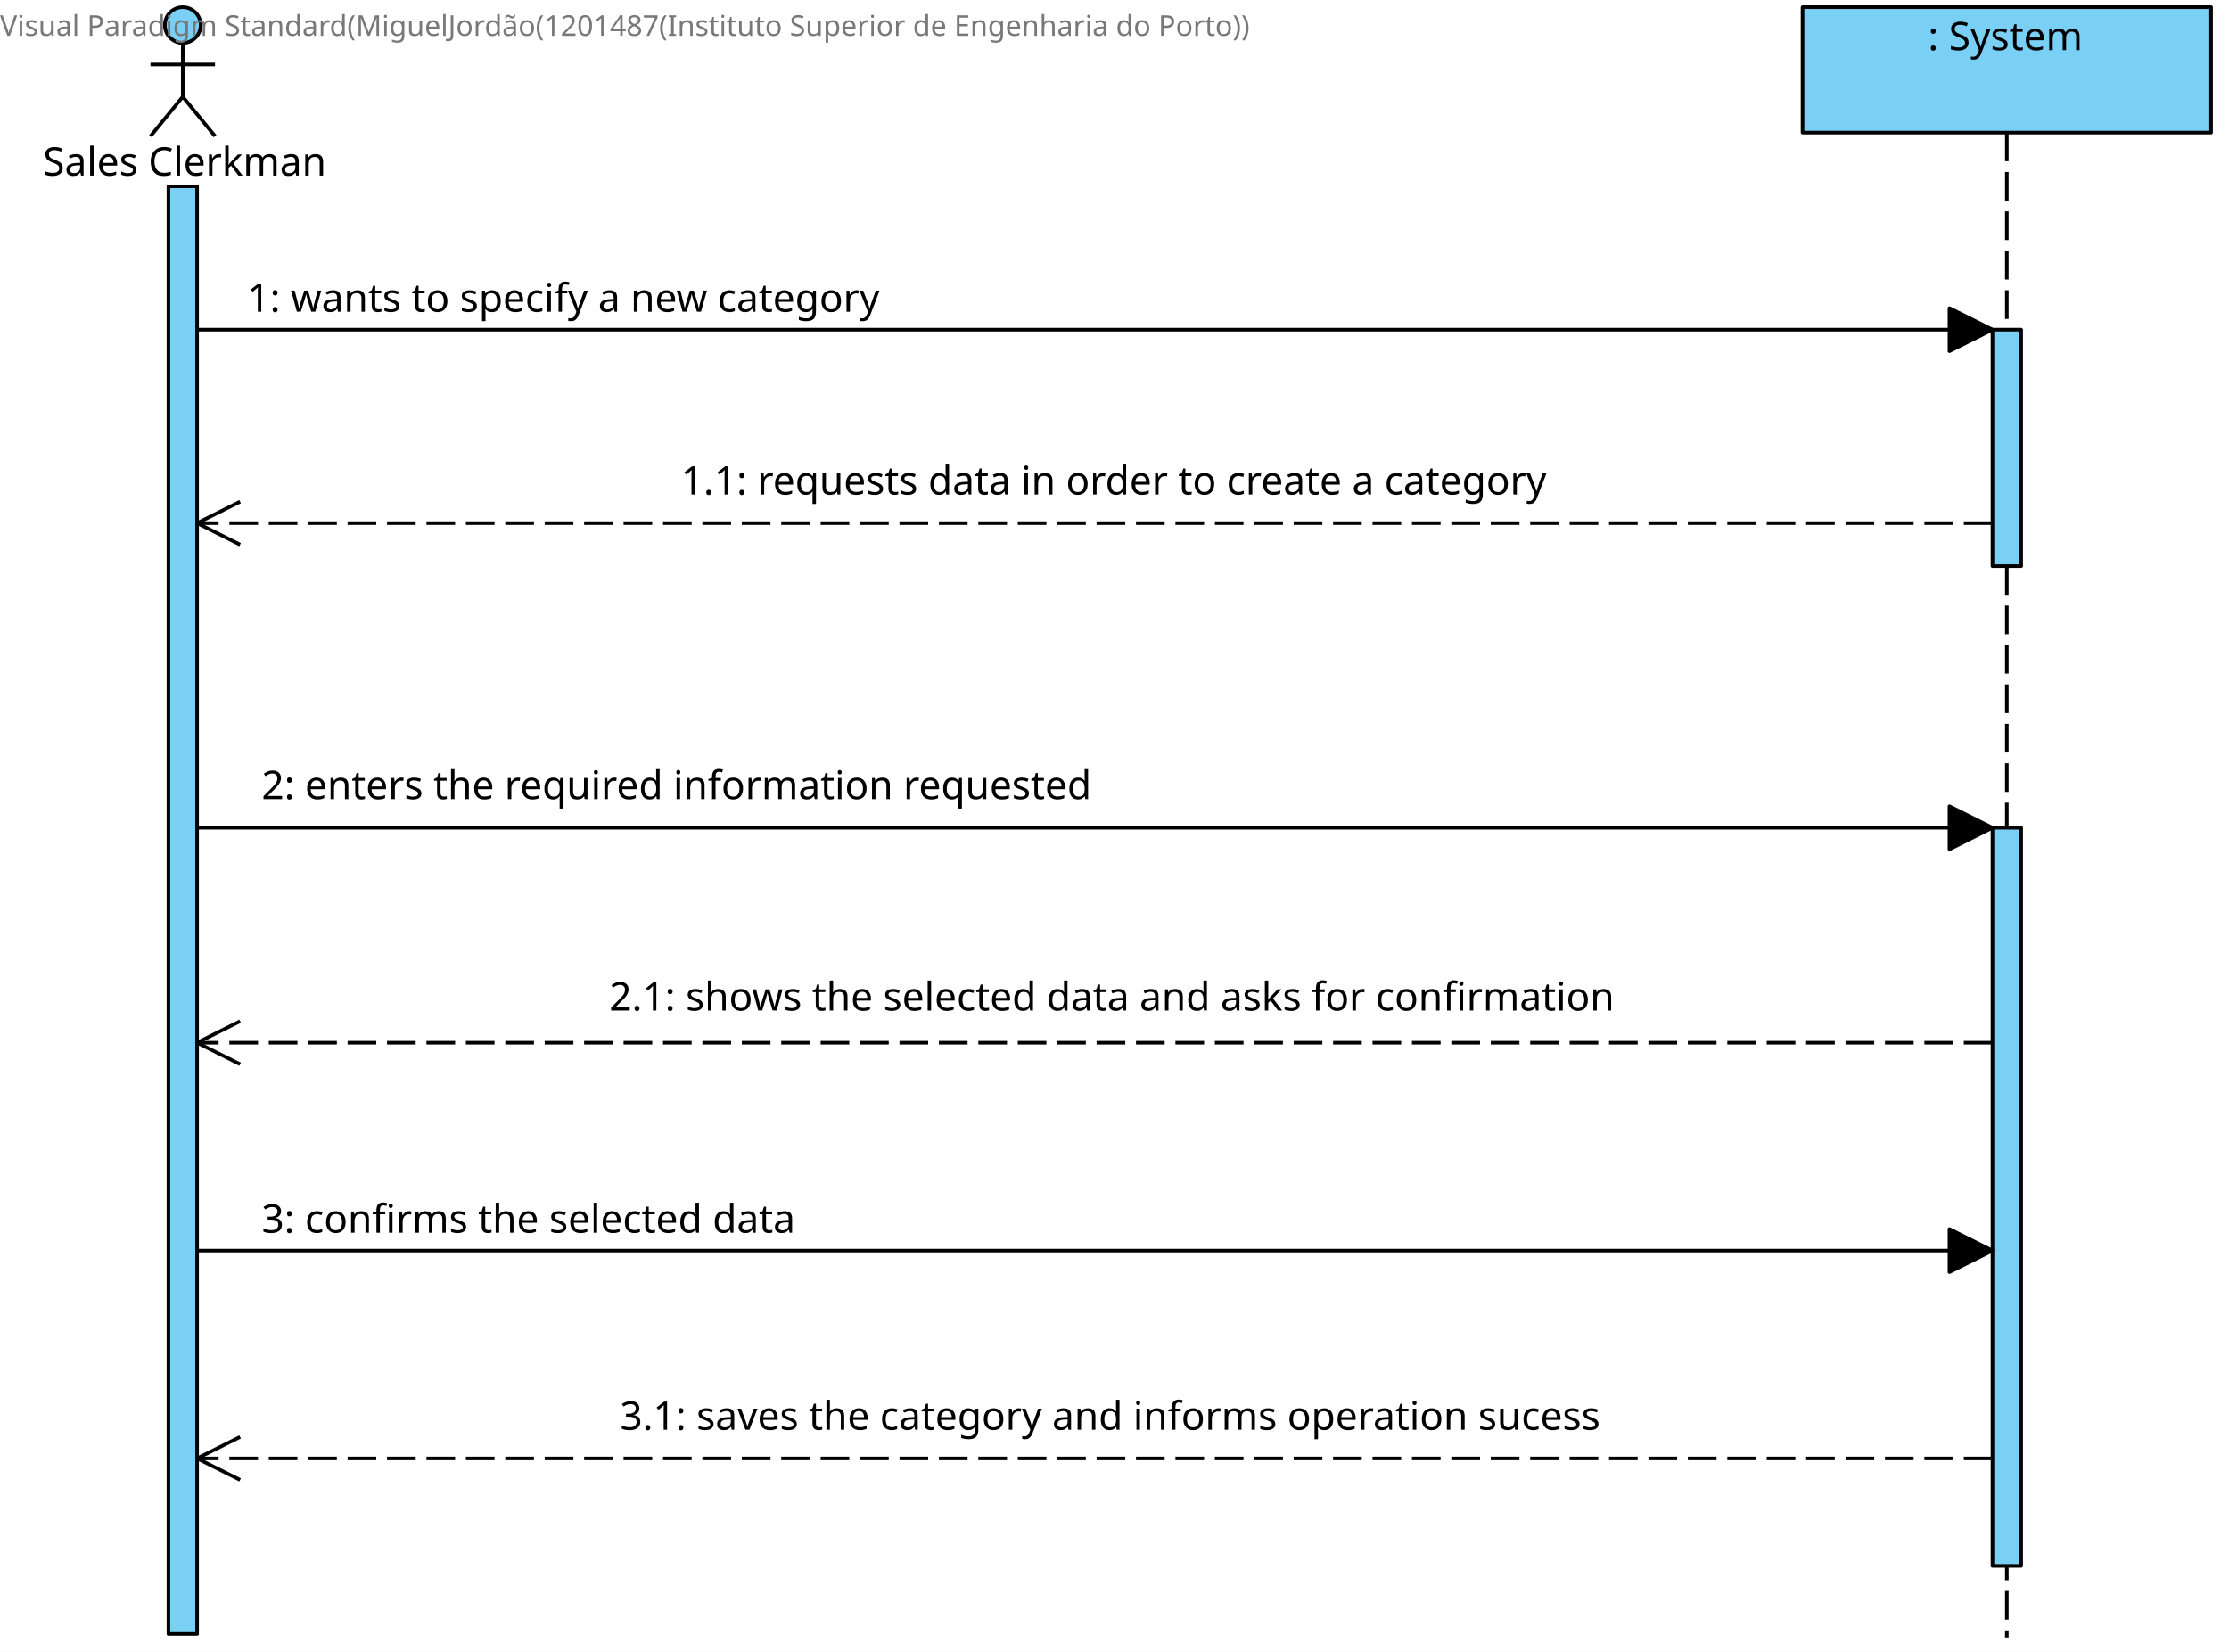
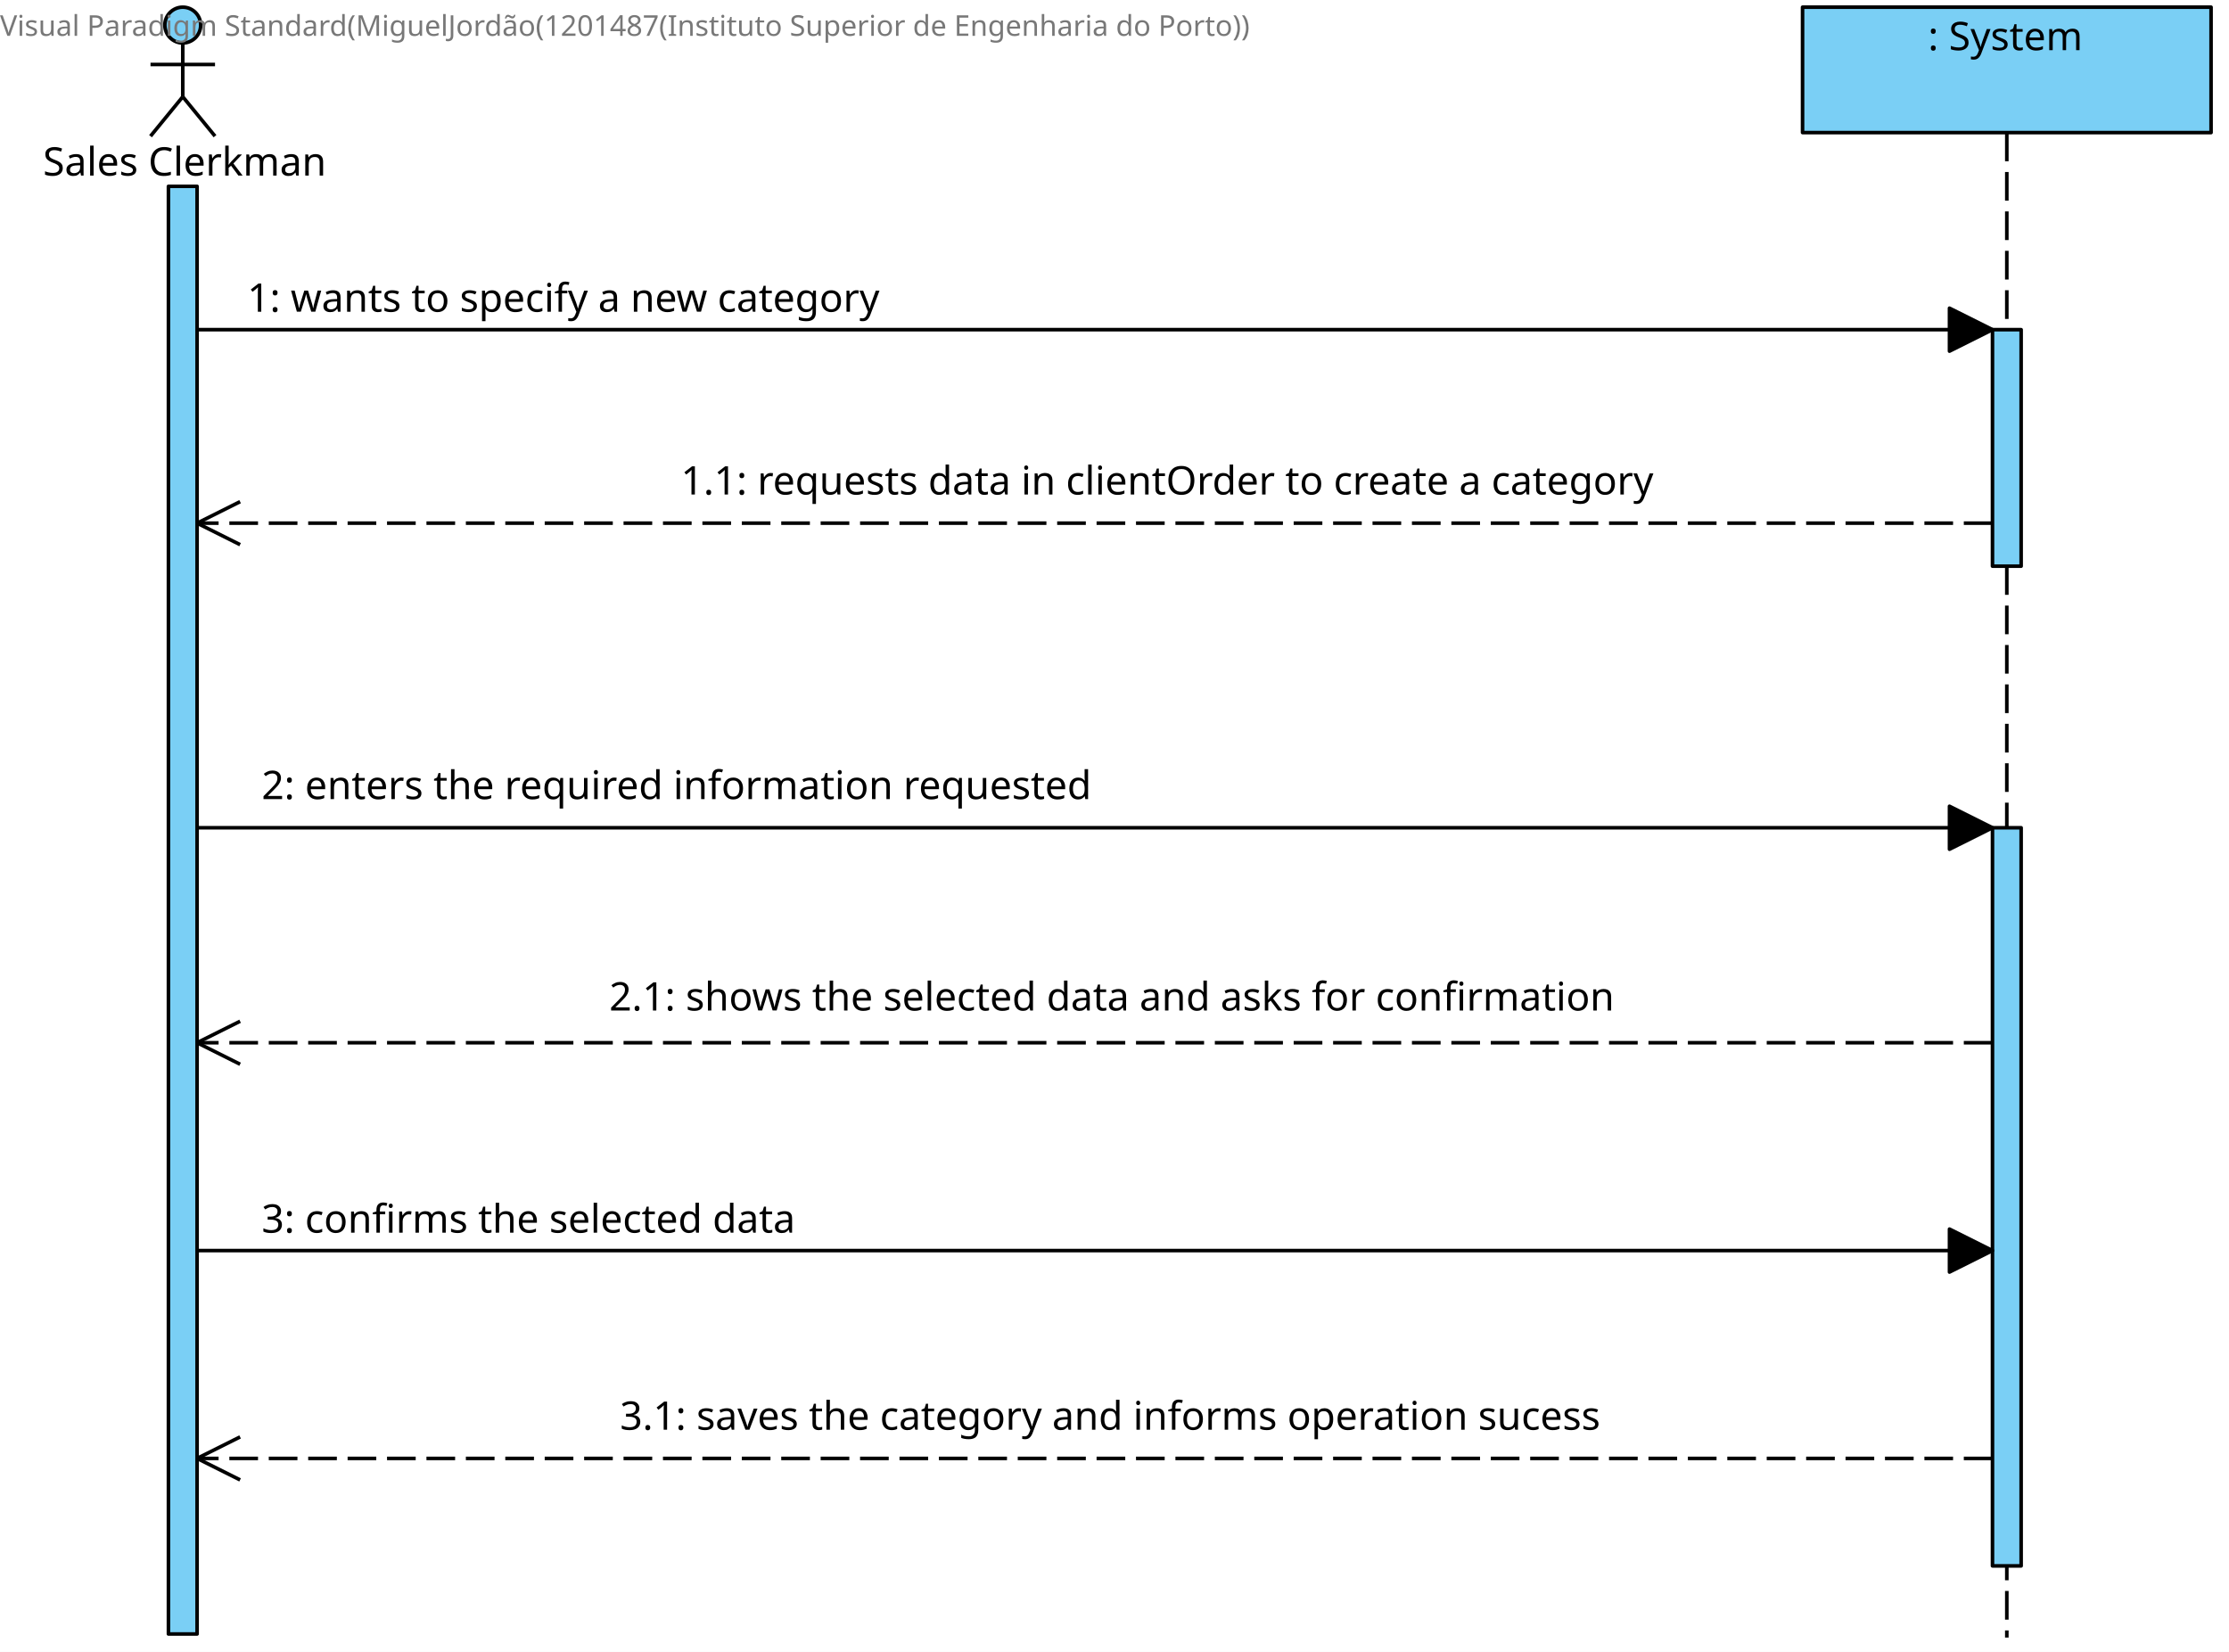
<svg xmlns="http://www.w3.org/2000/svg" fill-opacity="0" color-rendering="auto" color-interpolation="auto" text-rendering="auto" stroke="rgb(0,0,0)" stroke-linecap="square" width="622" stroke-miterlimit="10" shape-rendering="auto" stroke-opacity="0" fill="rgb(0,0,0)" stroke-dasharray="none" font-weight="normal" stroke-width="1" height="461" font-family="'Dialog'" font-style="normal" stroke-linejoin="miter" font-size="12px" stroke-dashoffset="0" image-rendering="auto">
  <defs id="genericDefs" />
  <g>
    <defs id="defs1">
      <clipPath clipPathUnits="userSpaceOnUse" id="clipPath1">
        <path d="M-7 -7 L101 -7 L101 466 L-7 466 L-7 -7 Z" />
      </clipPath>
      <clipPath clipPathUnits="userSpaceOnUse" id="clipPath2">
        <path d="M-7 -7 L126 -7 L126 466 L-7 466 L-7 -7 Z" />
      </clipPath>
      <clipPath clipPathUnits="userSpaceOnUse" id="clipPath3">
        <path d="M-7 -7 L19 -7 L19 77 L-7 77 L-7 -7 Z" />
      </clipPath>
      <clipPath clipPathUnits="userSpaceOnUse" id="clipPath4">
        <path d="M-7 -7 L19 -7 L19 217 L-7 217 L-7 -7 Z" />
      </clipPath>
      <clipPath clipPathUnits="userSpaceOnUse" id="clipPath5">
        <path d="M-98 -15 L196 -15 L196 30 L-98 30 L-98 -15 Z" />
      </clipPath>
      <clipPath clipPathUnits="userSpaceOnUse" id="clipPath6">
        <path d="M-115 -15 L230 -15 L230 30 L-115 30 L-115 -15 Z" />
      </clipPath>
      <clipPath clipPathUnits="userSpaceOnUse" id="clipPath7">
        <path d="M0 0 L605 0 L605 104 L0 104 L0 0 Z" />
      </clipPath>
      <clipPath clipPathUnits="userSpaceOnUse" id="clipPath8">
        <path d="M244 33 L244 48 L55 48 L55 33 ZM424 84 L424 99 L175 99 L175 84 ZM95 0 L95 10 L0 10 L0 104 L605 104 L605 0 Z" />
      </clipPath>
      <clipPath clipPathUnits="userSpaceOnUse" id="clipPath9">
        <path d="M424 30 L424 45 L175 45 L175 30 ZM0 0 L0 104 L605 104 L605 0 Z" />
      </clipPath>
      <clipPath clipPathUnits="userSpaceOnUse" id="clipPath10">
        <path d="M294 30 L294 45 L59 45 L59 30 ZM0 0 L0 104 L156 104 L156 89 L442 89 L442 104 L605 104 L605 0 Z" />
      </clipPath>
      <clipPath clipPathUnits="userSpaceOnUse" id="clipPath11">
        <path d="M442 29 L442 44 L156 44 L156 29 ZM0 0 L0 104 L58 104 L58 91 L219 91 L219 104 L605 104 L605 0 Z" />
      </clipPath>
      <clipPath clipPathUnits="userSpaceOnUse" id="clipPath12">
        <path d="M440 30 L440 45 L159 45 L159 30 ZM0 0 L0 104 L605 104 L605 0 Z" />
      </clipPath>
      <clipPath clipPathUnits="userSpaceOnUse" id="clipPath13">
        <path d="M219 33 L219 48 L58 48 L58 33 ZM440 88 L440 103 L159 103 L159 88 ZM0 0 L0 104 L605 104 L605 0 Z" />
      </clipPath>
      <clipPath clipPathUnits="userSpaceOnUse" id="clipPath14">
        <path d="M-161 -15 L322 -15 L322 30 L-161 30 L-161 -15 Z" />
      </clipPath>
      <clipPath clipPathUnits="userSpaceOnUse" id="clipPath15">
        <path d="M-281 -15 L562 -15 L562 30 L-281 30 L-281 -15 Z" />
      </clipPath>
      <clipPath clipPathUnits="userSpaceOnUse" id="clipPath16">
        <path d="M-286 -15 L572 -15 L572 30 L-286 30 L-286 -15 Z" />
      </clipPath>
      <clipPath clipPathUnits="userSpaceOnUse" id="clipPath17">
        <path d="M-235 -15 L470 -15 L470 30 L-235 30 L-235 -15 Z" />
      </clipPath>
      <clipPath clipPathUnits="userSpaceOnUse" id="clipPath18">
        <path d="M-249 -15 L498 -15 L498 30 L-249 30 L-249 -15 Z" />
      </clipPath>
      <clipPath clipPathUnits="userSpaceOnUse" id="clipPath19">
        <path d="M-189 -15 L378 -15 L378 30 L-189 30 L-189 -15 Z" />
      </clipPath>
    </defs>
    <g fill="white" text-rendering="geometricPrecision" fill-opacity="1" stroke-opacity="1" stroke="white">
      <rect x="0" width="622" height="461" y="0" stroke="none" />
    </g>
    <g font-size="11px" transform="translate(6,2)" fill-opacity="1" fill="rgb(122,207,245)" text-rendering="geometricPrecision" image-rendering="optimizeQuality" font-family="sans-serif" stroke="rgb(122,207,245)" stroke-opacity="1">
      <circle r="5" clip-path="url(#clipPath1)" cx="45" cy="5" stroke="none" />
      <rect x="41" width="8" height="404" y="50" clip-path="url(#clipPath1)" stroke="none" />
    </g>
    <g stroke-linecap="butt" font-size="11px" transform="translate(6,2)" fill-opacity="1" fill="black" text-rendering="geometricPrecision" image-rendering="optimizeQuality" font-family="sans-serif" stroke-linejoin="round" stroke="black" stroke-opacity="1" stroke-miterlimit="0">
      <circle fill="none" r="5" clip-path="url(#clipPath1)" cx="45" cy="5" />
      <rect fill="none" x="41" width="8" height="404" y="50" clip-path="url(#clipPath1)" />
      <line y2="25" fill="none" x1="45" clip-path="url(#clipPath1)" x2="45" y1="10" />
      <line y2="36" fill="none" x1="45" clip-path="url(#clipPath1)" x2="36" y1="25" />
      <line y2="36" fill="none" x1="45" clip-path="url(#clipPath1)" x2="54" y1="25" />
      <line y2="16" fill="none" x1="36" clip-path="url(#clipPath1)" x2="54" y1="16" />
    </g>
    <g font-size="11px" transform="translate(503,2)" fill-opacity="1" fill="rgb(122,207,245)" text-rendering="geometricPrecision" image-rendering="optimizeQuality" font-family="sans-serif" stroke="rgb(122,207,245)" stroke-opacity="1">
      <rect x="0" width="114" height="35" y="0" clip-path="url(#clipPath2)" stroke="none" />
    </g>
    <g stroke-linecap="butt" font-size="11px" transform="translate(503,2)" fill-opacity="1" fill="black" text-rendering="geometricPrecision" image-rendering="optimizeQuality" font-family="sans-serif" stroke-linejoin="round" stroke="black" stroke-opacity="1" stroke-miterlimit="0">
      <rect fill="none" x="0" width="114" height="35" y="0" clip-path="url(#clipPath2)" />
      <line clip-path="url(#clipPath2)" fill="none" x1="57" x2="57" y1="35" y2="455" stroke-linejoin="bevel" stroke-dasharray="8,3" />
    </g>
    <g font-size="11px" transform="translate(556,92)" fill-opacity="1" fill="rgb(122,207,245)" text-rendering="geometricPrecision" image-rendering="optimizeQuality" font-family="sans-serif" stroke="rgb(122,207,245)" stroke-opacity="1">
      <rect x="0" width="8" height="66" y="0" clip-path="url(#clipPath3)" stroke="none" />
    </g>
    <g stroke-linecap="butt" font-size="11px" transform="translate(556,92)" fill-opacity="1" fill="black" text-rendering="geometricPrecision" image-rendering="optimizeQuality" font-family="sans-serif" stroke-linejoin="round" stroke="black" stroke-opacity="1" stroke-miterlimit="0">
      <rect fill="none" x="0" width="8" height="66" y="0" clip-path="url(#clipPath3)" />
    </g>
    <g font-size="11px" transform="translate(556,231)" fill-opacity="1" fill="rgb(122,207,245)" text-rendering="geometricPrecision" image-rendering="optimizeQuality" font-family="sans-serif" stroke="rgb(122,207,245)" stroke-opacity="1">
      <rect x="0" width="8" height="206" y="0" clip-path="url(#clipPath4)" stroke="none" />
    </g>
    <g stroke-linecap="butt" font-size="11px" transform="translate(556,231)" fill-opacity="1" fill="black" text-rendering="geometricPrecision" image-rendering="optimizeQuality" font-family="sans-serif" stroke-linejoin="round" stroke="black" stroke-opacity="1" stroke-miterlimit="0">
      <rect fill="none" x="0" width="8" height="206" y="0" clip-path="url(#clipPath4)" />
    </g>
    <g font-size="11px" transform="translate(2,37)" fill-opacity="1" fill="black" text-rendering="geometricPrecision" image-rendering="optimizeQuality" font-family="sans-serif" stroke="black" stroke-opacity="1">
      <text x="10" xml:space="preserve" y="12" clip-path="url(#clipPath5)" stroke="none">Sales Clerkman</text>
    </g>
    <g font-size="11px" transform="translate(503,2)" fill-opacity="1" fill="black" text-rendering="geometricPrecision" image-rendering="optimizeQuality" font-family="sans-serif" stroke="black" stroke-opacity="1">
      <text x="35" xml:space="preserve" y="12" clip-path="url(#clipPath6)" stroke="none">: System</text>
    </g>
    <g stroke-linecap="butt" font-size="11px" transform="translate(5,42)" fill-opacity="1" fill="black" text-rendering="geometricPrecision" image-rendering="optimizeQuality" font-family="sans-serif" stroke-linejoin="round" stroke="black" stroke-opacity="1">
      <line y2="50" fill="none" x1="50" clip-path="url(#clipPath8)" x2="551" y1="50" />
      <polygon points=" 551 50 539 44 539 56" clip-path="url(#clipPath8)" stroke="none" />
      <polygon fill="none" points=" 551 50 539 44 539 56" clip-path="url(#clipPath8)" />
    </g>
    <g fill-opacity="1" text-rendering="geometricPrecision" stroke="black" stroke-linecap="butt" transform="translate(5,96)" stroke-miterlimit="0" stroke-opacity="1" fill="black" stroke-dasharray="8,3" font-family="sans-serif" stroke-linejoin="round" font-size="11px" image-rendering="optimizeQuality">
      <line y2="50" fill="none" x1="551" clip-path="url(#clipPath9)" x2="50" y1="50" />
      <line clip-path="url(#clipPath9)" fill="none" x1="50" x2="62" y1="50" y2="56" stroke-dasharray="none" stroke-miterlimit="10" />
      <line clip-path="url(#clipPath9)" fill="none" x1="50" x2="62" y1="50" y2="44" stroke-dasharray="none" stroke-miterlimit="10" />
    </g>
    <g stroke-linecap="butt" font-size="11px" transform="translate(5,181)" fill-opacity="1" fill="black" text-rendering="geometricPrecision" image-rendering="optimizeQuality" font-family="sans-serif" stroke-linejoin="round" stroke="black" stroke-opacity="1">
      <line y2="50" fill="none" x1="50" clip-path="url(#clipPath10)" x2="551" y1="50" />
      <polygon points=" 551 50 539 44 539 56" clip-path="url(#clipPath10)" stroke="none" />
      <polygon fill="none" points=" 551 50 539 44 539 56" clip-path="url(#clipPath10)" />
    </g>
    <g fill-opacity="1" text-rendering="geometricPrecision" stroke="black" stroke-linecap="butt" transform="translate(5,241)" stroke-miterlimit="0" stroke-opacity="1" fill="black" stroke-dasharray="8,3" font-family="sans-serif" stroke-linejoin="round" font-size="11px" image-rendering="optimizeQuality">
      <line y2="50" fill="none" x1="551" clip-path="url(#clipPath11)" x2="50" y1="50" />
      <line clip-path="url(#clipPath11)" fill="none" x1="50" x2="62" y1="50" y2="56" stroke-dasharray="none" stroke-miterlimit="10" />
      <line clip-path="url(#clipPath11)" fill="none" x1="50" x2="62" y1="50" y2="44" stroke-dasharray="none" stroke-miterlimit="10" />
    </g>
    <g fill-opacity="1" text-rendering="geometricPrecision" stroke="black" stroke-linecap="butt" transform="translate(5,357)" stroke-miterlimit="0" stroke-opacity="1" fill="black" stroke-dasharray="8,3" font-family="sans-serif" stroke-linejoin="round" font-size="11px" image-rendering="optimizeQuality">
      <line y2="50" fill="none" x1="551" clip-path="url(#clipPath12)" x2="50" y1="50" />
      <line clip-path="url(#clipPath12)" fill="none" x1="50" x2="62" y1="50" y2="56" stroke-dasharray="none" stroke-miterlimit="10" />
      <line clip-path="url(#clipPath12)" fill="none" x1="50" x2="62" y1="50" y2="44" stroke-dasharray="none" stroke-miterlimit="10" />
    </g>
    <g stroke-linecap="butt" font-size="11px" transform="translate(5,299)" fill-opacity="1" fill="black" text-rendering="geometricPrecision" image-rendering="optimizeQuality" font-family="sans-serif" stroke-linejoin="round" stroke="black" stroke-opacity="1">
      <line y2="50" fill="none" x1="50" clip-path="url(#clipPath13)" x2="551" y1="50" />
      <polygon points=" 551 50 539 44 539 56" clip-path="url(#clipPath13)" stroke="none" />
      <polygon fill="none" points=" 551 50 539 44 539 56" clip-path="url(#clipPath13)" />
    </g>
    <g font-size="11px" transform="translate(63,332)" fill-opacity="1" fill="white" text-rendering="geometricPrecision" image-rendering="optimizeQuality" font-family="sans-serif" stroke="white" stroke-opacity="1">
      <rect x="0" width="161" height="15" y="0" clip-path="url(#clipPath14)" stroke="none" />
      <text fill="black" x="10" xml:space="preserve" y="12" clip-path="url(#clipPath14)" stroke="none">3: confirms the selected data</text>
    </g>
    <g font-size="11px" transform="translate(164,387)" fill-opacity="1" fill="white" text-rendering="geometricPrecision" image-rendering="optimizeQuality" font-family="sans-serif" stroke="white" stroke-opacity="1">
      <rect x="0" width="281" height="15" y="0" clip-path="url(#clipPath15)" stroke="none" />
      <text fill="black" x="9" xml:space="preserve" y="12" clip-path="url(#clipPath15)" stroke="none">3.1: saves the category and informs operation sucess</text>
    </g>
    <g font-size="11px" transform="translate(161,270)" fill-opacity="1" fill="white" text-rendering="geometricPrecision" image-rendering="optimizeQuality" font-family="sans-serif" stroke="white" stroke-opacity="1">
      <rect x="0" width="286" height="15" y="0" clip-path="url(#clipPath16)" stroke="none" />
      <text fill="black" x="9" xml:space="preserve" y="12" clip-path="url(#clipPath16)" stroke="none">2.1: shows the selected data and asks for confirmation</text>
    </g>
    <g font-size="11px" transform="translate(64,211)" fill-opacity="1" fill="white" text-rendering="geometricPrecision" image-rendering="optimizeQuality" font-family="sans-serif" stroke="white" stroke-opacity="1">
      <rect x="0" width="235" height="15" y="0" clip-path="url(#clipPath17)" stroke="none" />
      <text fill="black" x="9" xml:space="preserve" y="12" clip-path="url(#clipPath17)" stroke="none">2: enters the required information requested</text>
    </g>
    <g font-size="11px" transform="translate(180,126)" fill-opacity="1" fill="white" text-rendering="geometricPrecision" image-rendering="optimizeQuality" font-family="sans-serif" stroke="white" stroke-opacity="1">
      <rect x="0" width="249" height="15" y="0" clip-path="url(#clipPath18)" stroke="none" />
-       <text fill="black" x="10" xml:space="preserve" y="12" clip-path="url(#clipPath18)" stroke="none">1.1: requests data in order to create a category</text>
+       <text fill="black" x="10" xml:space="preserve" y="12" clip-path="url(#clipPath18)" stroke="none">1.1: requests data in clientOrder to create a category</text>
    </g>
    <g font-size="11px" transform="translate(60,75)" fill-opacity="1" fill="white" text-rendering="geometricPrecision" image-rendering="optimizeQuality" font-family="sans-serif" stroke="white" stroke-opacity="1">
      <rect x="0" width="189" height="15" y="0" clip-path="url(#clipPath19)" stroke="none" />
      <text fill="black" x="9" xml:space="preserve" y="12" clip-path="url(#clipPath19)" stroke="none">1: wants to specify a new category</text>
    </g>
    <g font-size="8px" fill-opacity="1" fill="rgb(120,120,120)" text-rendering="geometricPrecision" image-rendering="optimizeQuality" stroke="rgb(120,120,120)" stroke-opacity="1">
      <text x="0" xml:space="preserve" y="10" stroke="none">Visual Paradigm Standard(MiguelJordão(1201487(Instituto Superior de Engenharia do Porto))</text>
    </g>
  </g>
</svg>
